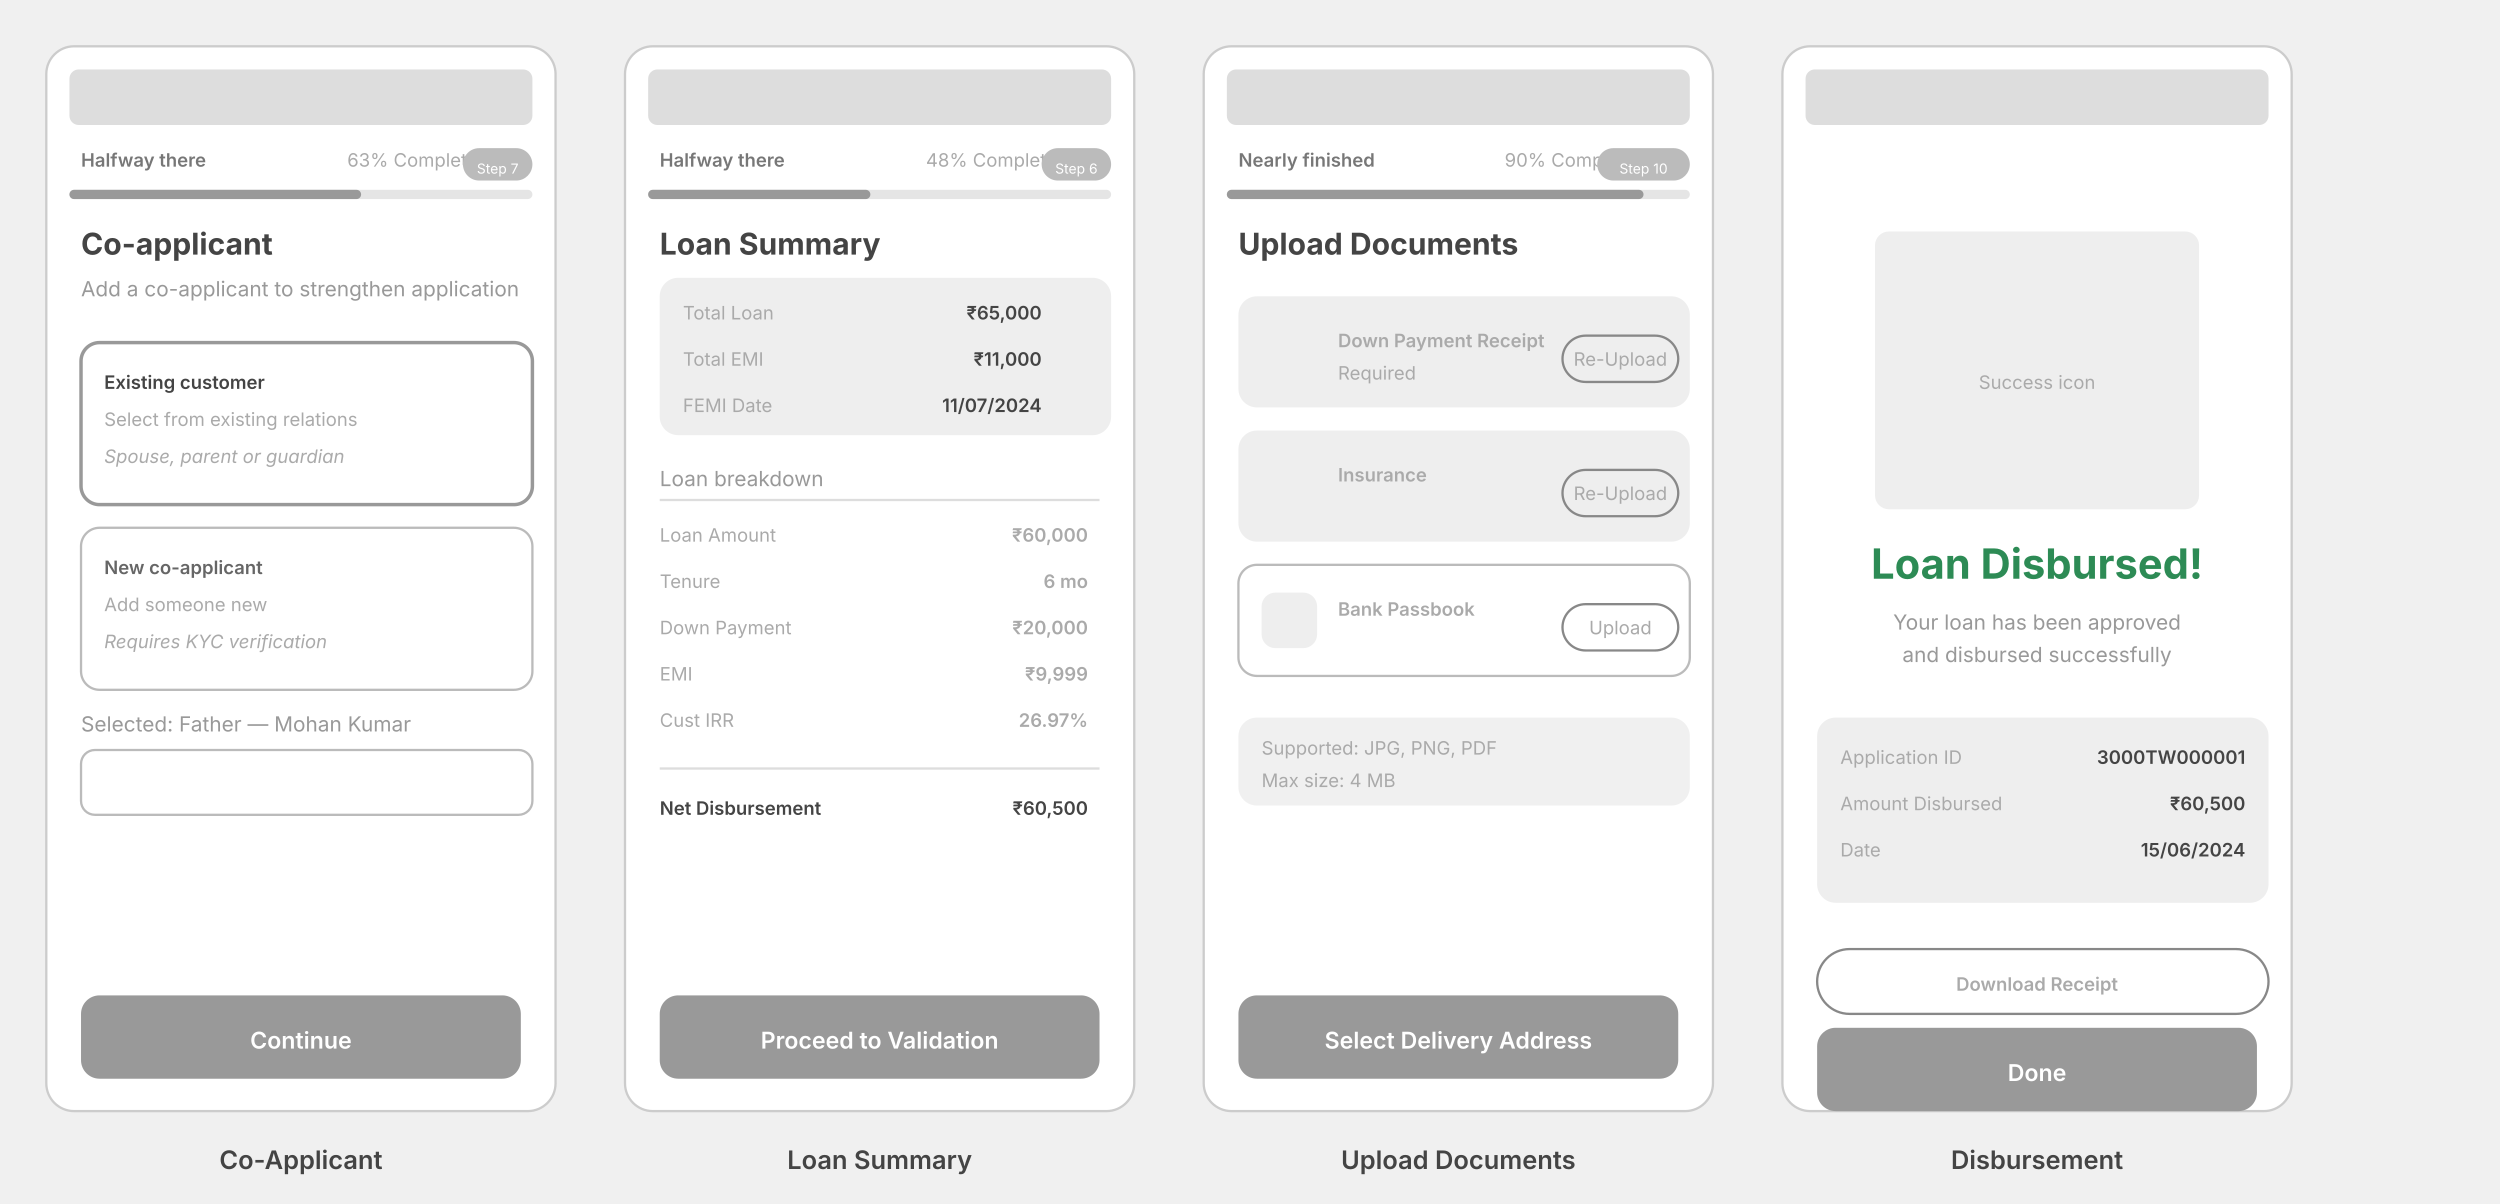
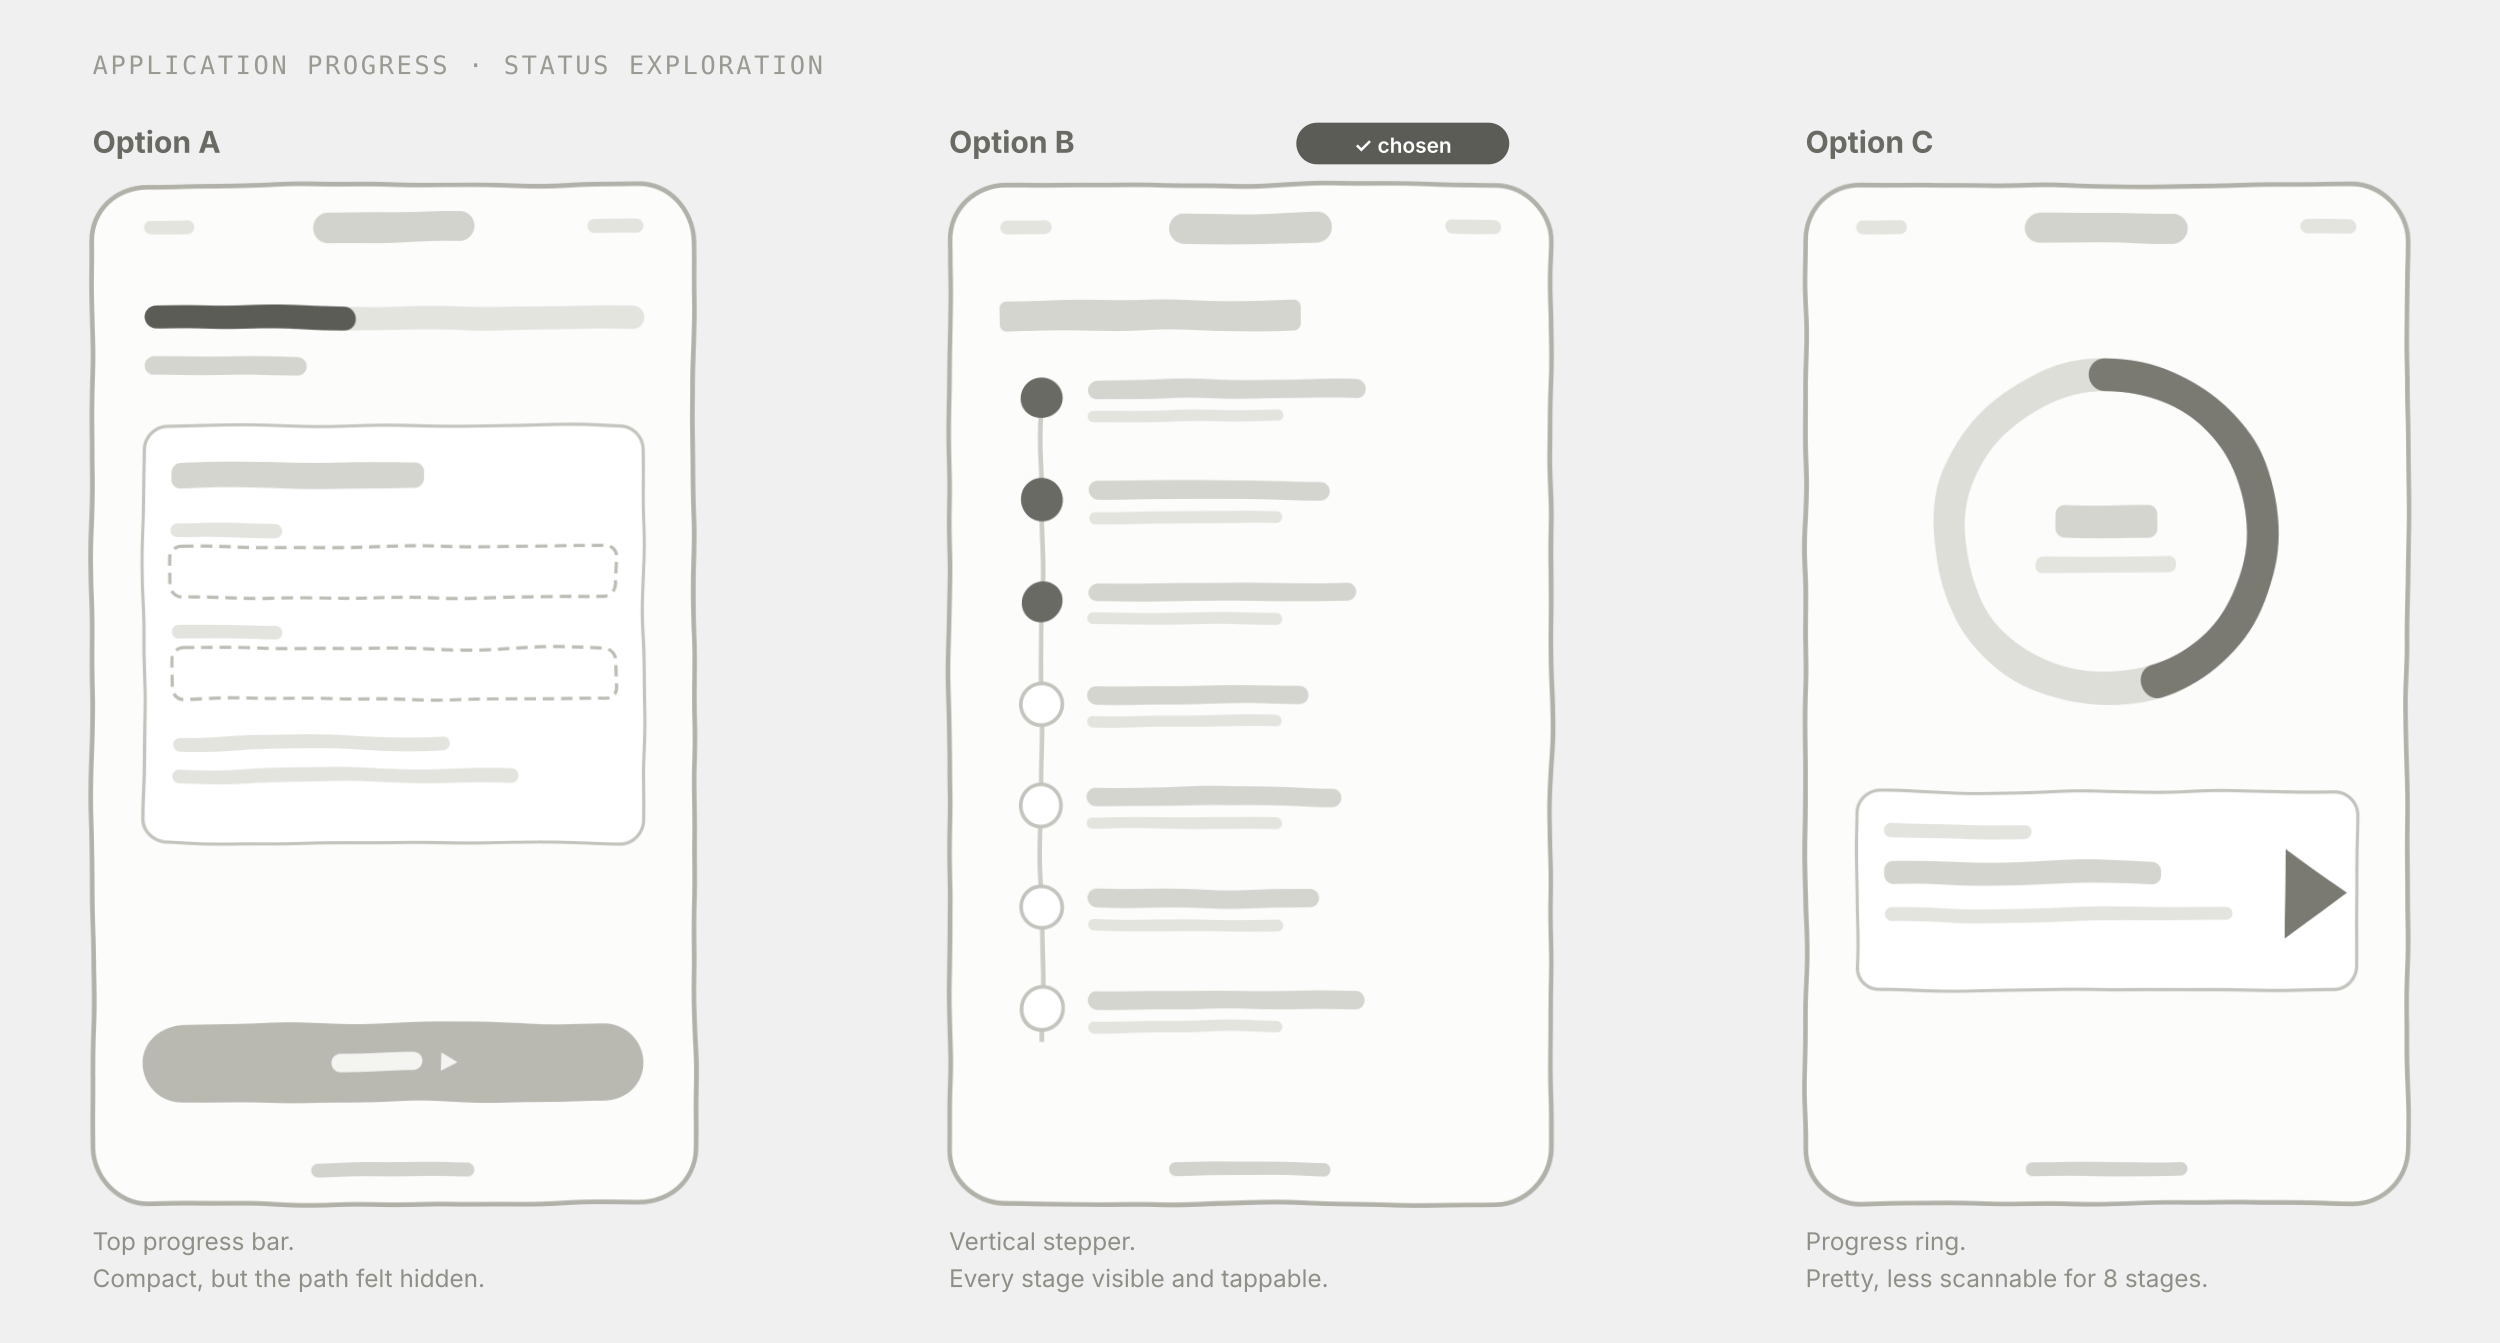
- <svg xmlns="http://www.w3.org/2000/svg" style="width:100%;background:#f5f5f3;border-radius:12px;" viewBox="0 0 1080 520">
-   <style>text{font-family:Inter,sans-serif;fill:#666}rect.fr{fill:#fff;stroke:#ccc;stroke-width:1;rx:12}rect.bar{fill:#ddd;rx:4}rect.btn{fill:#999;rx:8}rect.fld{fill:none;stroke:#bbb;stroke-width:1;rx:6}rect.blk{fill:#eee;rx:6}text.tt{font-size:13px;font-weight:700;fill:#444}text.lb{font-size:9px;fill:#999}text.sm{font-size:8px;fill:#aaa}</style>
-   <g transform="translate(20,20)">
-     <rect class="fr" height="460" width="220" />
-     <rect class="bar" height="24" width="200" x="10" y="10" />
-     <text class="sm" style="fill:#777;font-weight:600" x="15" y="52">Halfway there</text>
-     <text class="sm" x="130" y="52">63% Complete</text>
-     <rect height="14" rx="7" style="fill:#bbb" width="30" x="180" y="44" />
-     <text style="font-size:6px;fill:#fff" text-anchor="middle" x="195" y="55">Step 7</text>
-     <rect height="4" rx="2" style="fill:#e5e5e5" width="200" x="10" y="62" />
-     <rect height="4" rx="2" style="fill:#999" width="126" x="10" y="62" />
-     <text class="tt" x="15" y="90">Co-applicant</text>
-     <text class="lb" x="15" y="108">Add a co-applicant to strengthen application</text>
-     <rect height="70" rx="8" style="fill:none;stroke:#999;stroke-width:1.5" width="195" x="15" y="128" />
-     <text class="sm" style="font-weight:600;fill:#444" x="25" y="148">Existing customer</text>
-     <text class="sm" x="25" y="164">Select from existing relations</text>
-     <text class="sm" style="font-style:italic" x="25" y="180">Spouse, parent or guardian</text>
-     <rect height="70" rx="8" style="fill:none;stroke:#bbb" width="195" x="15" y="208" />
-     <text class="sm" style="font-weight:600;fill:#666" x="25" y="228">New co-applicant</text>
-     <text class="sm" x="25" y="244">Add someone new</text>
-     <text class="sm" style="font-style:italic" x="25" y="260">Requires KYC verification</text>
-     <text class="lb" x="15" y="296">Selected: Father — Mohan Kumar</text>
-     <rect class="fld" height="28" width="195" x="15" y="304" />
-     <rect class="btn" height="36" rx="18" width="190" x="15" y="410" />
-     <text style="fill:#fff;font-size:10px;font-weight:600" text-anchor="middle" x="110" y="433">Continue</text>
+ <svg xmlns="http://www.w3.org/2000/svg" style="width:100%;background:#f1f0ec;border-radius:12px" viewBox="0 0 1080 580">
+   <defs>
+     <filter id="sk" x="-3%" y="-3%" width="106%" height="106%">
+       <feTurbulence type="fractalNoise" baseFrequency="0.018" numOctaves="2" seed="17" result="n" />
+       <feDisplacementMap in="SourceGraphic" in2="n" scale="3.2" xChannelSelector="R" yChannelSelector="G" />
+     </filter>
+   </defs>
+   <style>
+  text{font-family:Inter,system-ui,-apple-system,sans-serif}
+  .frame{fill:#fcfcfb;stroke:#b1b1a9;stroke-width:2}
+  .chrome{fill:#d3d3cd}
+  .bar{fill:#e4e4df}
+  .bar2{fill:#d5d5cf}
+  .fld{fill:#ffffff;stroke:#bdbdb6;stroke-width:1.4;stroke-dasharray:5 3}
+  .card{fill:#ffffff;stroke:#c4c4be;stroke-width:1.4}
+  .btn{fill:#b9b9b2}
+  .opt{font-size:13px;font-weight:700;fill:#6a6a64}
+  .ann{font-size:10.5px;fill:#8f8f88}
+  .lbl{font-family:'Roboto Mono',monospace;font-size:11px;letter-spacing:.1em;fill:#9a9a93}
+  .chosen{fill:#5c5c56}
+  .ringbg{fill:none;stroke:#deded8;stroke-width:14}
+  .ringfg{fill:none;stroke:#7a7a73;stroke-width:14;stroke-linecap:round}
+  .stepdone{fill:#6a6a64}
+  .steptodo{fill:#ffffff;stroke:#c4c4be;stroke-width:1.6}
+  .conn{stroke:#cdcdc7;stroke-width:2}
+ </style>
+   <text x="40" y="32" class="lbl">APPLICATION PROGRESS · STATUS EXPLORATION</text>
+   <text x="40" y="66" class="opt">Option A</text>
+   <text x="410" y="66" class="opt">Option B</text>
+   <text x="780" y="66" class="opt">Option C</text>
+   <g transform="translate(560,53)">
+     <rect class="chosen" width="92" height="18" rx="9" />
+     <text x="46" y="13" text-anchor="middle" style="font-size:9px;fill:#fff;font-weight:600">✓ chosen</text>
  </g>
-   <g transform="translate(270,20)">
-     <rect class="fr" height="460" width="220" />
-     <rect class="bar" height="24" width="200" x="10" y="10" />
-     <text class="sm" style="fill:#777;font-weight:600" x="15" y="52">Halfway there</text>
-     <text class="sm" x="130" y="52">48% Complete</text>
-     <rect height="14" rx="7" style="fill:#bbb" width="30" x="180" y="44" />
-     <text style="font-size:6px;fill:#fff" text-anchor="middle" x="195" y="55">Step 6</text>
-     <rect height="4" rx="2" style="fill:#e5e5e5" width="200" x="10" y="62" />
-     <rect height="4" rx="2" style="fill:#999" width="96" x="10" y="62" />
-     <text class="tt" x="15" y="90">Loan Summary</text>
-     <rect height="68" rx="8" style="fill:#eee" width="195" x="15" y="100" />
-     <text class="sm" x="25" y="118">Total Loan</text>
-     <text class="sm" style="font-weight:600;fill:#444" text-anchor="end" x="180" y="118">₹65,000</text>
-     <text class="sm" x="25" y="138">Total EMI</text>
-     <text class="sm" style="font-weight:600;fill:#444" text-anchor="end" x="180" y="138">₹11,000</text>
-     <text class="sm" x="25" y="158">FEMI Date</text>
-     <text class="sm" style="font-weight:600;fill:#444" text-anchor="end" x="180" y="158">11/07/2024</text>
-     <text class="lb" x="15" y="190">Loan breakdown</text>
-     <line style="stroke:#ddd" x1="15" x2="205" y1="196" y2="196" />
-     <text class="sm" x="15" y="214">Loan Amount</text>
-     <text class="sm" style="font-weight:600" text-anchor="end" x="200" y="214">₹60,000</text>
-     <text class="sm" x="15" y="234">Tenure</text>
-     <text class="sm" style="font-weight:600" text-anchor="end" x="200" y="234">6 mo</text>
-     <text class="sm" x="15" y="254">Down Payment</text>
-     <text class="sm" style="font-weight:600" text-anchor="end" x="200" y="254">₹20,000</text>
-     <text class="sm" x="15" y="274">EMI</text>
-     <text class="sm" style="font-weight:600" text-anchor="end" x="200" y="274">₹9,999</text>
-     <text class="sm" x="15" y="294">Cust IRR</text>
-     <text class="sm" style="font-weight:600" text-anchor="end" x="200" y="294">26.97%</text>
-     <line style="stroke:#ddd" x1="15" x2="205" y1="312" y2="312" />
-     <text class="sm" style="font-weight:600;fill:#444" x="15" y="332">Net Disbursement</text>
-     <text class="sm" style="font-weight:600;fill:#444" text-anchor="end" x="200" y="332">₹60,500</text>
-     <rect class="btn" height="36" rx="18" width="190" x="15" y="410" />
-     <text style="fill:#fff;font-size:10px;font-weight:600" text-anchor="middle" x="110" y="433">Proceed to Validation</text>
+   <text x="40" y="540" class="ann">Top progress bar.</text>
+   <text x="40" y="556" class="ann">Compact, but the path felt hidden.</text>
+   <text x="410" y="540" class="ann">Vertical stepper.</text>
+   <text x="410" y="556" class="ann">Every stage visible and tappable.</text>
+   <text x="780" y="540" class="ann">Progress ring.</text>
+   <text x="780" y="556" class="ann">Pretty, less scannable for 8 stages.</text>
+   <g filter="url(#sk)">
+     <g transform="translate(40,80)">
+       <rect class="frame" width="260" height="440" rx="24" />
+       <rect class="chrome" x="95" y="12" width="70" height="13" rx="6.5" />
+       <rect class="bar" x="22" y="15" width="22" height="6" rx="3" />
+       <rect class="bar" x="214" y="15" width="24" height="6" rx="3" />
+       <rect class="bar" x="22" y="52" width="216" height="10" rx="5" />
+       <rect class="chosen" x="22" y="52" width="92" height="10" rx="5" />
+       <rect class="bar2" x="22" y="74" width="70" height="8" rx="4" />
+       <rect class="card" x="22" y="104" width="216" height="180" rx="10" />
+       <rect class="bar2" x="34" y="120" width="110" height="11" rx="4" />
+       <rect class="bar" x="34" y="146" width="48" height="6" rx="3" />
+       <rect class="fld" x="34" y="156" width="192" height="22" rx="5" />
+       <rect class="bar" x="34" y="190" width="48" height="6" rx="3" />
+       <rect class="fld" x="34" y="200" width="192" height="22" rx="5" />
+       <rect class="bar" x="34" y="238" width="120" height="6" rx="3" />
+       <rect class="bar" x="34" y="252" width="150" height="6" rx="3" />
+       <rect class="btn" x="22" y="362" width="216" height="34" rx="17" />
+       <rect x="104" y="375" width="38" height="8" rx="4" fill="#f4f4f1" />
+       <polygon points="150,375 150,383 157,379" fill="#f4f4f1" />
+       <rect class="chrome" x="95" y="422" width="70" height="6" rx="3" />
+     </g>
+     <g transform="translate(410,80)">
+       <rect class="frame" width="260" height="440" rx="24" stroke="#8f8f88" stroke-width="2.5" />
+       <rect class="chrome" x="95" y="12" width="70" height="13" rx="6.5" />
+       <rect class="bar" x="22" y="15" width="22" height="6" rx="3" />
+       <rect class="bar" x="214" y="15" width="24" height="6" rx="3" />
+       <rect class="bar2" x="22" y="50" width="130" height="13" rx="3" />
+       <line class="conn" x1="40" y1="96" x2="40" y2="370" />
+       <circle class="stepdone" cx="40" cy="92" r="9" />
+       <rect class="bar2" x="60" y="84" width="120" height="8" rx="4" />
+       <rect class="bar" x="60" y="97" width="84" height="5" rx="2.5" />
+       <circle class="stepdone" cx="40" cy="136" r="9" />
+       <rect class="bar2" x="60" y="128" width="104" height="8" rx="4" />
+       <rect class="bar" x="60" y="141" width="84" height="5" rx="2.5" />
+       <circle class="stepdone" cx="40" cy="180" r="9" />
+       <rect class="bar2" x="60" y="172" width="116" height="8" rx="4" />
+       <rect class="bar" x="60" y="185" width="84" height="5" rx="2.5" />
+       <circle class="steptodo" cx="40" cy="224" r="9" />
+       <rect class="bar2" x="60" y="216" width="96" height="8" rx="4" />
+       <rect class="bar" x="60" y="229" width="84" height="5" rx="2.5" />
+       <circle class="steptodo" cx="40" cy="268" r="9" />
+       <rect class="bar2" x="60" y="260" width="110" height="8" rx="4" />
+       <rect class="bar" x="60" y="273" width="84" height="5" rx="2.5" />
+       <circle class="steptodo" cx="40" cy="312" r="9" />
+       <rect class="bar2" x="60" y="304" width="100" height="8" rx="4" />
+       <rect class="bar" x="60" y="317" width="84" height="5" rx="2.5" />
+       <circle class="steptodo" cx="40" cy="356" r="9" />
+       <rect class="bar2" x="60" y="348" width="120" height="8" rx="4" />
+       <rect class="bar" x="60" y="361" width="84" height="5" rx="2.5" />
+       <rect class="chrome" x="95" y="422" width="70" height="6" rx="3" />
+     </g>
+     <g transform="translate(780,80)">
+       <rect class="frame" width="260" height="440" rx="24" />
+       <rect class="chrome" x="95" y="12" width="70" height="13" rx="6.5" />
+       <rect class="bar" x="22" y="15" width="22" height="6" rx="3" />
+       <rect class="bar" x="214" y="15" width="24" height="6" rx="3" />
+       <circle class="ringbg" cx="130" cy="150" r="68" />
+       <circle class="ringfg" cx="130" cy="150" r="68" stroke-dasharray="192 235" transform="rotate(-90 130 150)" />
+       <rect class="bar2" x="108" y="138" width="44" height="14" rx="4" />
+       <rect class="bar" x="100" y="160" width="60" height="7" rx="3" />
+       <rect class="card" x="22" y="262" width="216" height="86" rx="10" />
+       <rect class="bar" x="34" y="276" width="64" height="6" rx="3" />
+       <rect class="bar2" x="34" y="292" width="120" height="10" rx="4" />
+       <rect class="bar" x="34" y="312" width="150" height="6" rx="3" />
+       <polygon points="214,300 214,312 222,306" class="ringfg" fill="#9a9a93" stroke="none" />
+       <rect class="chrome" x="95" y="422" width="70" height="6" rx="3" />
+     </g>
  </g>
-   <g transform="translate(520,20)">
-     <rect class="fr" height="460" width="220" />
-     <rect class="bar" height="24" width="200" x="10" y="10" />
-     <text class="sm" style="fill:#777;font-weight:600" x="15" y="52">Nearly finished</text>
-     <text class="sm" x="130" y="52">90% Complete</text>
-     <rect height="14" rx="7" style="fill:#bbb" width="40" x="170" y="44" />
-     <text style="font-size:6px;fill:#fff" text-anchor="middle" x="190" y="55">Step 10</text>
-     <rect height="4" rx="2" style="fill:#e5e5e5" width="200" x="10" y="62" />
-     <rect height="4" rx="2" style="fill:#999" width="180" x="10" y="62" />
-     <text class="tt" x="15" y="90">Upload Documents</text>
-     <rect height="48" rx="8" style="fill:#eee" width="195" x="15" y="108" />
-     <rect class="blk" height="24" rx="3" width="24" x="25" y="120" />
-     <text class="sm" style="font-weight:600" x="58" y="130">Down Payment Receipt</text>
-     <text class="sm" x="58" y="144">Required</text>
-     <rect height="20" rx="10" style="fill:none;stroke:#888" width="50" x="155" y="125" />
-     <text class="sm" text-anchor="middle" x="180" y="138">Re-Upload</text>
-     <rect height="48" rx="8" style="fill:#eee" width="195" x="15" y="166" />
-     <rect class="blk" height="24" rx="3" width="24" x="25" y="178" />
-     <text class="sm" style="font-weight:600" x="58" y="188">Insurance</text>
-     <rect height="20" rx="10" style="fill:none;stroke:#888" width="50" x="155" y="183" />
-     <text class="sm" text-anchor="middle" x="180" y="196">Re-Upload</text>
-     <rect height="48" rx="8" style="fill:none;stroke:#bbb" width="195" x="15" y="224" />
-     <rect class="blk" height="24" rx="3" width="24" x="25" y="236" />
-     <text class="sm" style="font-weight:600" x="58" y="246">Bank Passbook</text>
-     <rect height="20" rx="10" style="fill:none;stroke:#888" width="50" x="155" y="241" />
-     <text class="sm" text-anchor="middle" x="180" y="254">Upload</text>
-     <rect height="38" rx="8" style="fill:#f0f0f0" width="195" x="15" y="290" />
-     <text class="sm" x="25" y="306">Supported: JPG, PNG, PDF</text>
-     <text class="sm" x="25" y="320">Max size: 4 MB</text>
-     <rect class="btn" height="36" rx="18" width="190" x="15" y="410" />
-     <text style="fill:#fff;font-size:10px;font-weight:600" text-anchor="middle" x="110" y="433">Select Delivery Address</text>
-   </g>
-   <g transform="translate(770,20)">
-     <rect class="fr" height="460" width="220" />
-     <rect class="bar" height="24" width="200" x="10" y="10" />
-     <rect class="blk" height="120" rx="60" width="140" x="40" y="80" />
-     <text class="sm" text-anchor="middle" x="110" y="148">Success icon</text>
-     <text class="tt" style="font-size:18px;fill:#2D8B55" text-anchor="middle" x="110" y="230">Loan Disbursed!</text>
-     <text class="lb" text-anchor="middle" x="110" y="252">Your loan has been approved</text>
-     <text class="lb" text-anchor="middle" x="110" y="266">and disbursed successfully</text>
-     <rect height="80" rx="8" style="fill:#eee" width="195" x="15" y="290" />
-     <text class="sm" x="25" y="310">Application ID</text>
-     <text class="sm" style="font-weight:600;fill:#444" text-anchor="end" x="200" y="310">3000TW000001</text>
-     <text class="sm" x="25" y="330">Amount Disbursed</text>
-     <text class="sm" style="font-weight:600;fill:#444" text-anchor="end" x="200" y="330">₹60,500</text>
-     <text class="sm" x="25" y="350">Date</text>
-     <text class="sm" style="font-weight:600;fill:#444" text-anchor="end" x="200" y="350">15/06/2024</text>
-     <rect height="28" rx="14" style="fill:none;stroke:#888" width="195" x="15" y="390" />
-     <text class="sm" style="font-weight:600" text-anchor="middle" x="110" y="408">Download Receipt</text>
-     <rect class="btn" height="36" rx="18" width="190" x="15" y="424" />
-     <text style="fill:#fff;font-size:10px;font-weight:600" text-anchor="middle" x="110" y="447">Done</text>
-   </g>
-   <text style="font-size:11px;font-weight:600;fill:#444" text-anchor="middle" x="130" y="505">Co-Applicant</text>
-   <text style="font-size:11px;font-weight:600;fill:#444" text-anchor="middle" x="380" y="505">Loan Summary</text>
-   <text style="font-size:11px;font-weight:600;fill:#444" text-anchor="middle" x="630" y="505">Upload Documents</text>
-   <text style="font-size:11px;font-weight:600;fill:#444" text-anchor="middle" x="880" y="505">Disbursement</text>
</svg>
